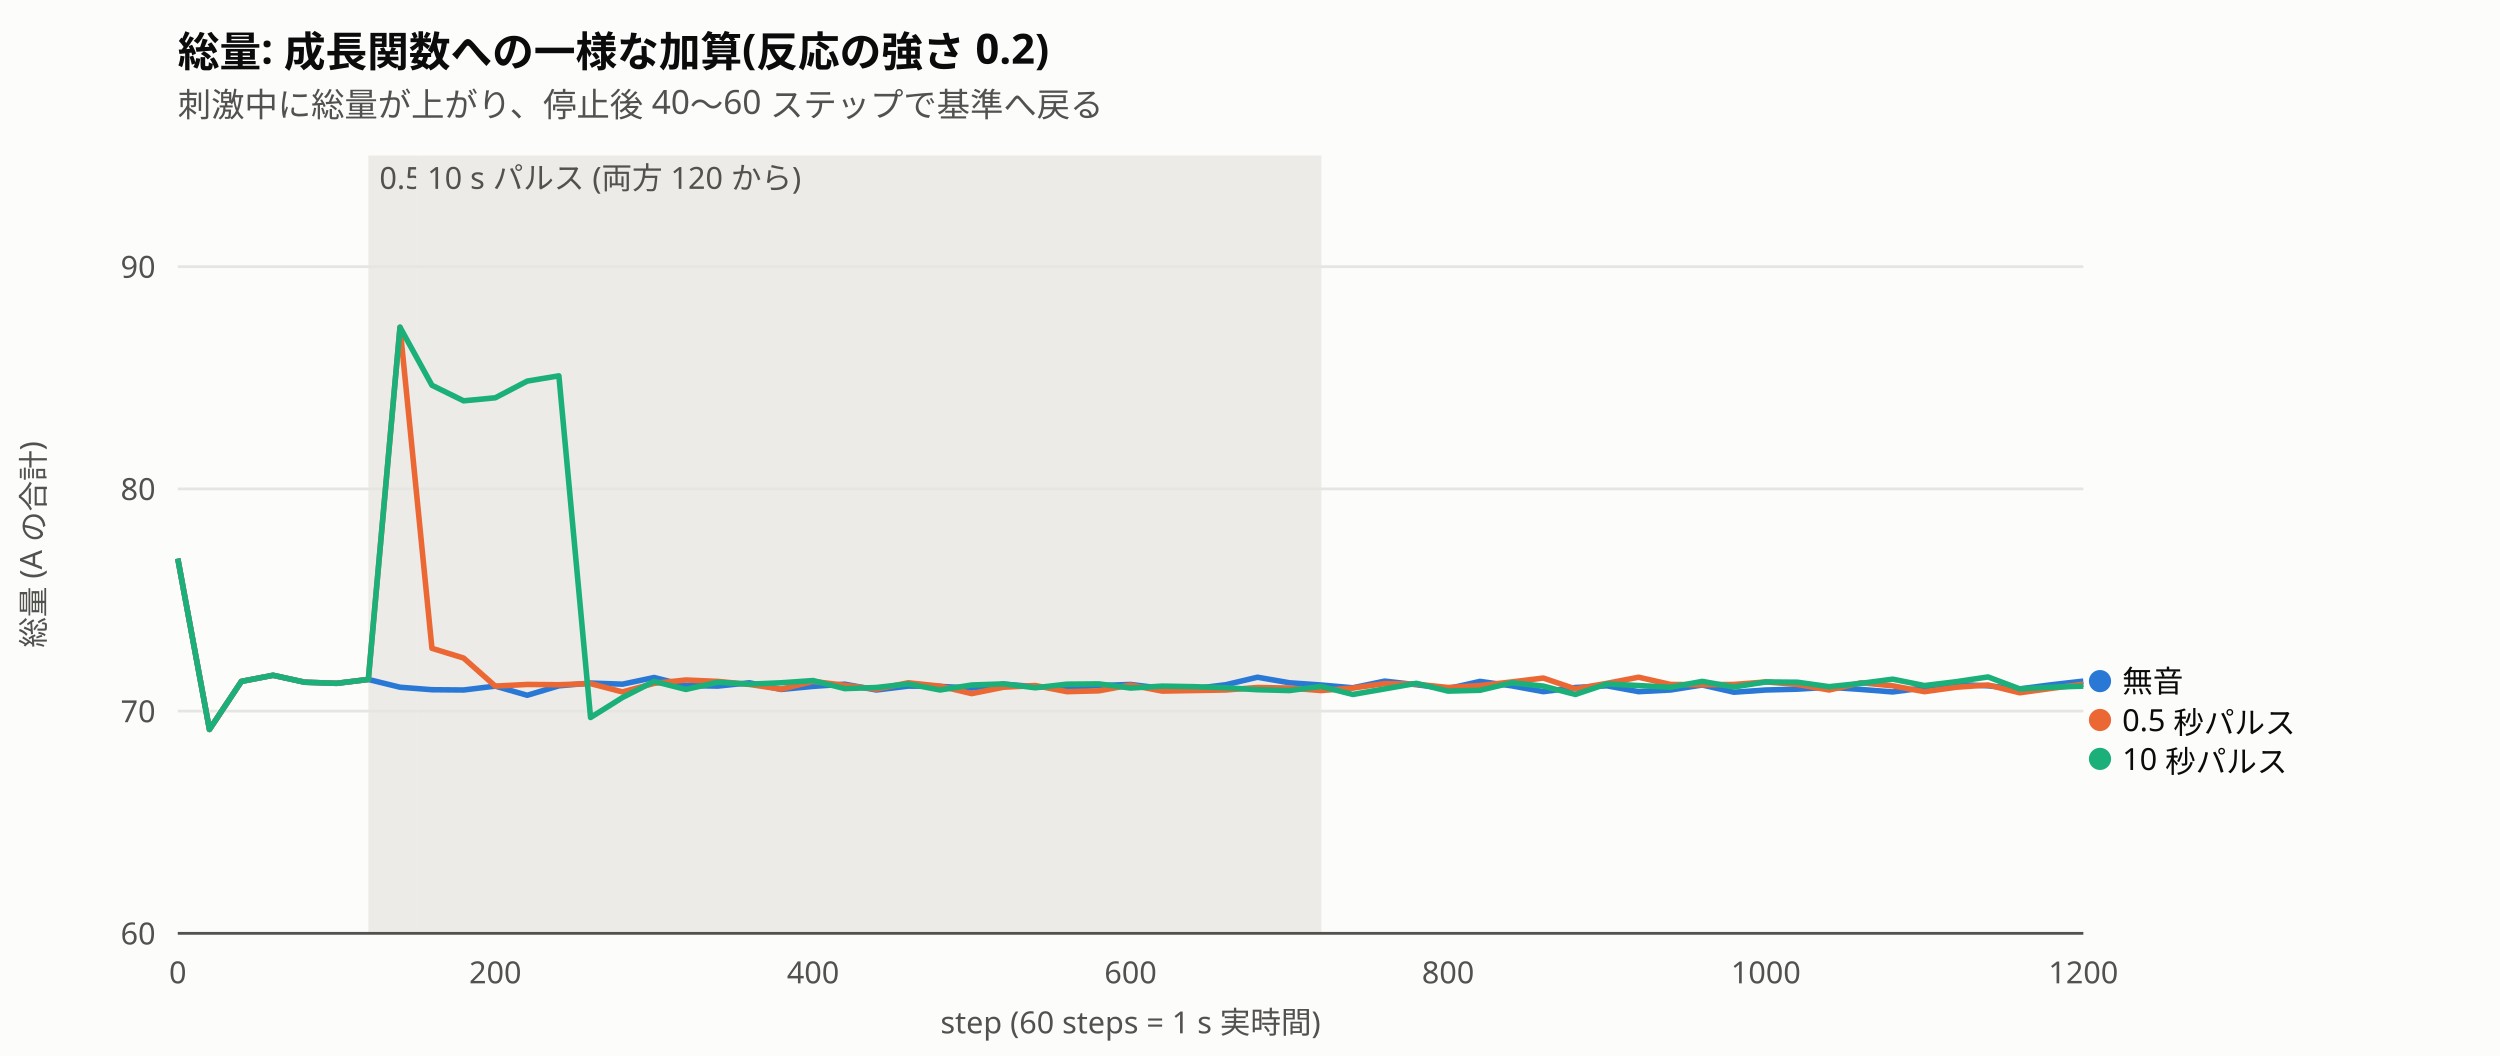
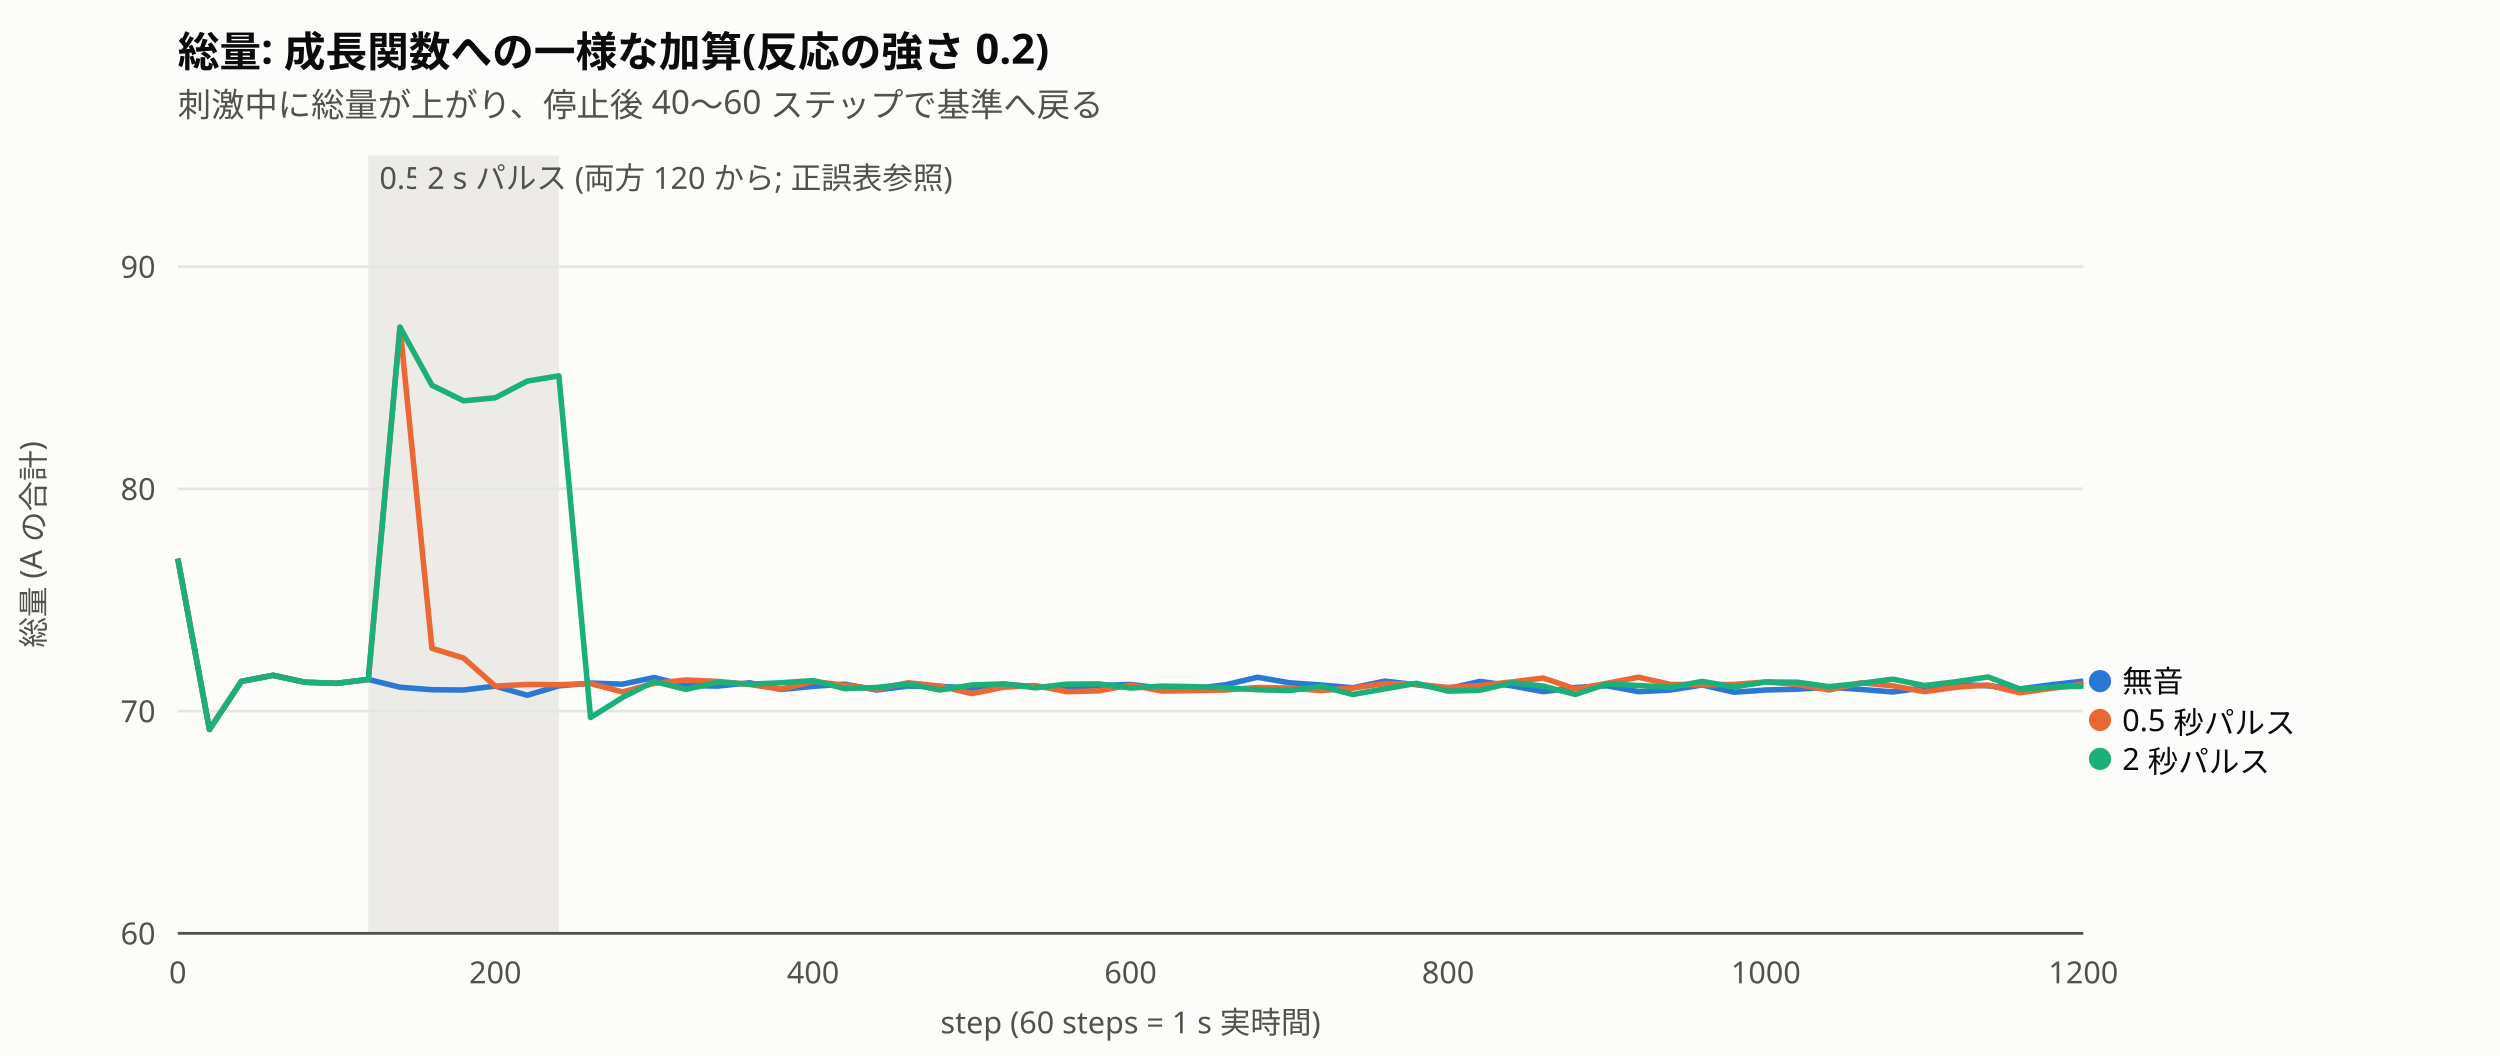
<svg xmlns="http://www.w3.org/2000/svg" width="900" height="380" viewBox="0 0 900 380" font-family="system-ui, sans-serif">
  <rect width="900" height="380" fill="#fcfcfb" />
  <text x="64" y="24" font-size="15" font-weight="600" fill="#0b0b0b">総量: 成長関数への一様な加算(反応の強さ 0.2)</text>
  <text x="64" y="42" font-size="12" fill="#52514e">刺激中に総量が上がり、停止後 40〜60 ステップで基準へ戻る</text>
  <rect x="132.6" y="56" width="17.2" height="280" fill="#ecebe8" />
  <text x="136.6" y="68" font-size="11" fill="#52514e">0.5 s</text>
-   <rect x="149.8" y="56" width="325.9" height="280" fill="#ecebe8" />
-   <text x="153.8" y="68" font-size="11" fill="#52514e">10 s パルス (両方 120 から)</text>
+   <rect x="149.8" y="56" width="51.4" height="280" fill="#ecebe8" />
+   <text x="153.8" y="68" font-size="11" fill="#52514e">2 s パルス (両方 120 から; 正誤表参照)</text>
  <line x1="64" x2="750" y1="336.0" y2="336.0" stroke="#e5e5e2" stroke-width="1" />
  <text x="56" y="340.0" font-size="11" text-anchor="end" fill="#52514e">60</text>
  <line x1="64" x2="750" y1="256.0" y2="256.0" stroke="#e5e5e2" stroke-width="1" />
  <text x="56" y="260.0" font-size="11" text-anchor="end" fill="#52514e">70</text>
  <line x1="64" x2="750" y1="176.0" y2="176.0" stroke="#e5e5e2" stroke-width="1" />
  <text x="56" y="180.0" font-size="11" text-anchor="end" fill="#52514e">80</text>
  <line x1="64" x2="750" y1="96.0" y2="96.0" stroke="#e5e5e2" stroke-width="1" />
  <text x="56" y="100.0" font-size="11" text-anchor="end" fill="#52514e">90</text>
  <text x="64.0" y="354" font-size="11" text-anchor="middle" fill="#52514e">0</text>
  <text x="178.3" y="354" font-size="11" text-anchor="middle" fill="#52514e">200</text>
  <text x="292.7" y="354" font-size="11" text-anchor="middle" fill="#52514e">400</text>
  <text x="407.0" y="354" font-size="11" text-anchor="middle" fill="#52514e">600</text>
  <text x="521.3" y="354" font-size="11" text-anchor="middle" fill="#52514e">800</text>
  <text x="635.7" y="354" font-size="11" text-anchor="middle" fill="#52514e">1000</text>
  <text x="750.0" y="354" font-size="11" text-anchor="middle" fill="#52514e">1200</text>
  <line x1="64" x2="750" y1="336" y2="336" stroke="#52514e" stroke-width="1" />
  <text x="407" y="372" font-size="11" text-anchor="middle" fill="#52514e">step (60 steps = 1 s 実時間)</text>
  <text transform="translate(16 196) rotate(-90)" font-size="11" text-anchor="middle" fill="#52514e">総量 (A の合計)</text>
  <polyline points="64.0,201.1 75.4,262.6 86.9,245.3 98.3,243.1 109.7,245.6 121.2,246.0 132.6,244.6 144.0,247.4 155.5,248.3 166.9,248.4 178.3,247.0 189.8,250.3 201.2,246.9 212.6,245.9 224.1,246.3 235.5,243.9 246.9,246.8 258.4,247.0 269.8,245.8 281.2,248.2 292.7,247.1 304.1,246.3 315.5,248.4 327.0,247.0 338.4,247.1 349.8,247.7 361.3,246.3 372.7,247.2 384.1,247.5 395.6,246.8 407.0,246.4 418.4,247.8 429.9,247.9 441.3,246.5 452.7,243.8 464.2,245.8 475.6,246.6 487.0,247.6 498.5,245.2 509.9,246.5 521.3,247.9 532.8,245.3 544.2,246.9 555.6,249.0 567.1,247.5 578.5,246.9 589.9,249.0 601.4,248.4 612.8,246.6 624.2,249.2 635.7,248.4 647.1,248.1 658.5,247.4 670.0,248.2 681.4,249.1 692.8,247.6 704.3,246.4 715.7,246.9 727.1,248.0 738.6,246.5 750.0,245.2" fill="none" stroke="#2a78d6" stroke-width="2" stroke-linejoin="round" />
  <polyline points="64.0,201.1 75.4,262.6 86.9,245.3 98.3,243.1 109.7,245.6 121.2,246.0 132.6,244.6 144.0,117.8 155.5,233.4 166.9,236.9 178.3,247.0 189.8,246.4 201.2,246.5 212.6,246.1 224.1,249.1 235.5,246.0 246.9,244.8 258.4,245.3 269.8,246.4 281.2,248.1 292.7,245.3 304.1,246.7 315.5,248.1 327.0,245.8 338.4,247.0 349.8,249.7 361.3,247.4 372.7,246.8 384.1,249.0 395.6,248.7 407.0,246.6 418.4,248.8 429.9,248.6 441.3,248.4 452.7,247.5 464.2,247.7 475.6,248.6 487.0,247.7 498.5,246.1 509.9,246.3 521.3,247.5 532.8,246.8 544.2,245.5 555.6,244.1 567.1,248.0 578.5,246.0 589.9,243.8 601.4,246.4 612.8,246.5 624.2,246.4 635.7,245.5 647.1,246.4 658.5,248.4 670.0,245.8 681.4,246.9 692.8,249.0 704.3,247.4 715.7,246.6 727.1,249.4 738.6,247.8 750.0,246.3" fill="none" stroke="#eb6834" stroke-width="2" stroke-linejoin="round" />
  <polyline points="64.0,201.1 75.4,262.6 86.9,245.3 98.3,243.1 109.7,245.6 121.2,246.0 132.6,244.6 144.0,117.8 155.5,138.7 166.9,144.3 178.3,143.2 189.8,137.2 201.2,135.3 212.6,258.3 224.1,251.1 235.5,245.3 246.9,248.2 258.4,245.6 269.8,246.3 281.2,245.8 292.7,245.0 304.1,247.9 315.5,247.5 327.0,246.2 338.4,248.4 349.8,246.6 361.3,246.2 372.7,247.6 384.1,246.3 395.6,246.2 407.0,247.7 418.4,247.0 429.9,247.2 441.3,247.6 452.7,248.3 464.2,248.6 475.6,247.1 487.0,250.0 498.5,248.0 509.9,246.0 521.3,248.8 532.8,248.5 544.2,245.8 555.6,247.0 567.1,250.0 578.5,246.2 589.9,246.8 601.4,247.4 612.8,245.3 624.2,247.3 635.7,245.5 647.1,245.6 658.5,247.2 670.0,246.0 681.4,244.5 692.8,246.8 704.3,245.4 715.7,243.7 727.1,248.0 738.6,247.4 750.0,247.0" fill="none" stroke="#1baf7a" stroke-width="2" stroke-linejoin="round" />
  <circle cx="756" cy="245.2" r="4" fill="#2a78d6" />
  <text x="764" y="249.2" font-size="11" fill="#0b0b0b">無音</text>
  <circle cx="756" cy="259.2" r="4" fill="#eb6834" />
  <text x="764" y="263.2" font-size="11" fill="#0b0b0b">0.5 秒パルス</text>
  <circle cx="756" cy="273.2" r="4" fill="#1baf7a" />
-   <text x="764" y="277.2" font-size="11" fill="#0b0b0b">10 秒パルス</text>
+   <text x="764" y="277.2" font-size="11" fill="#0b0b0b">2 秒パルス</text>
</svg>
